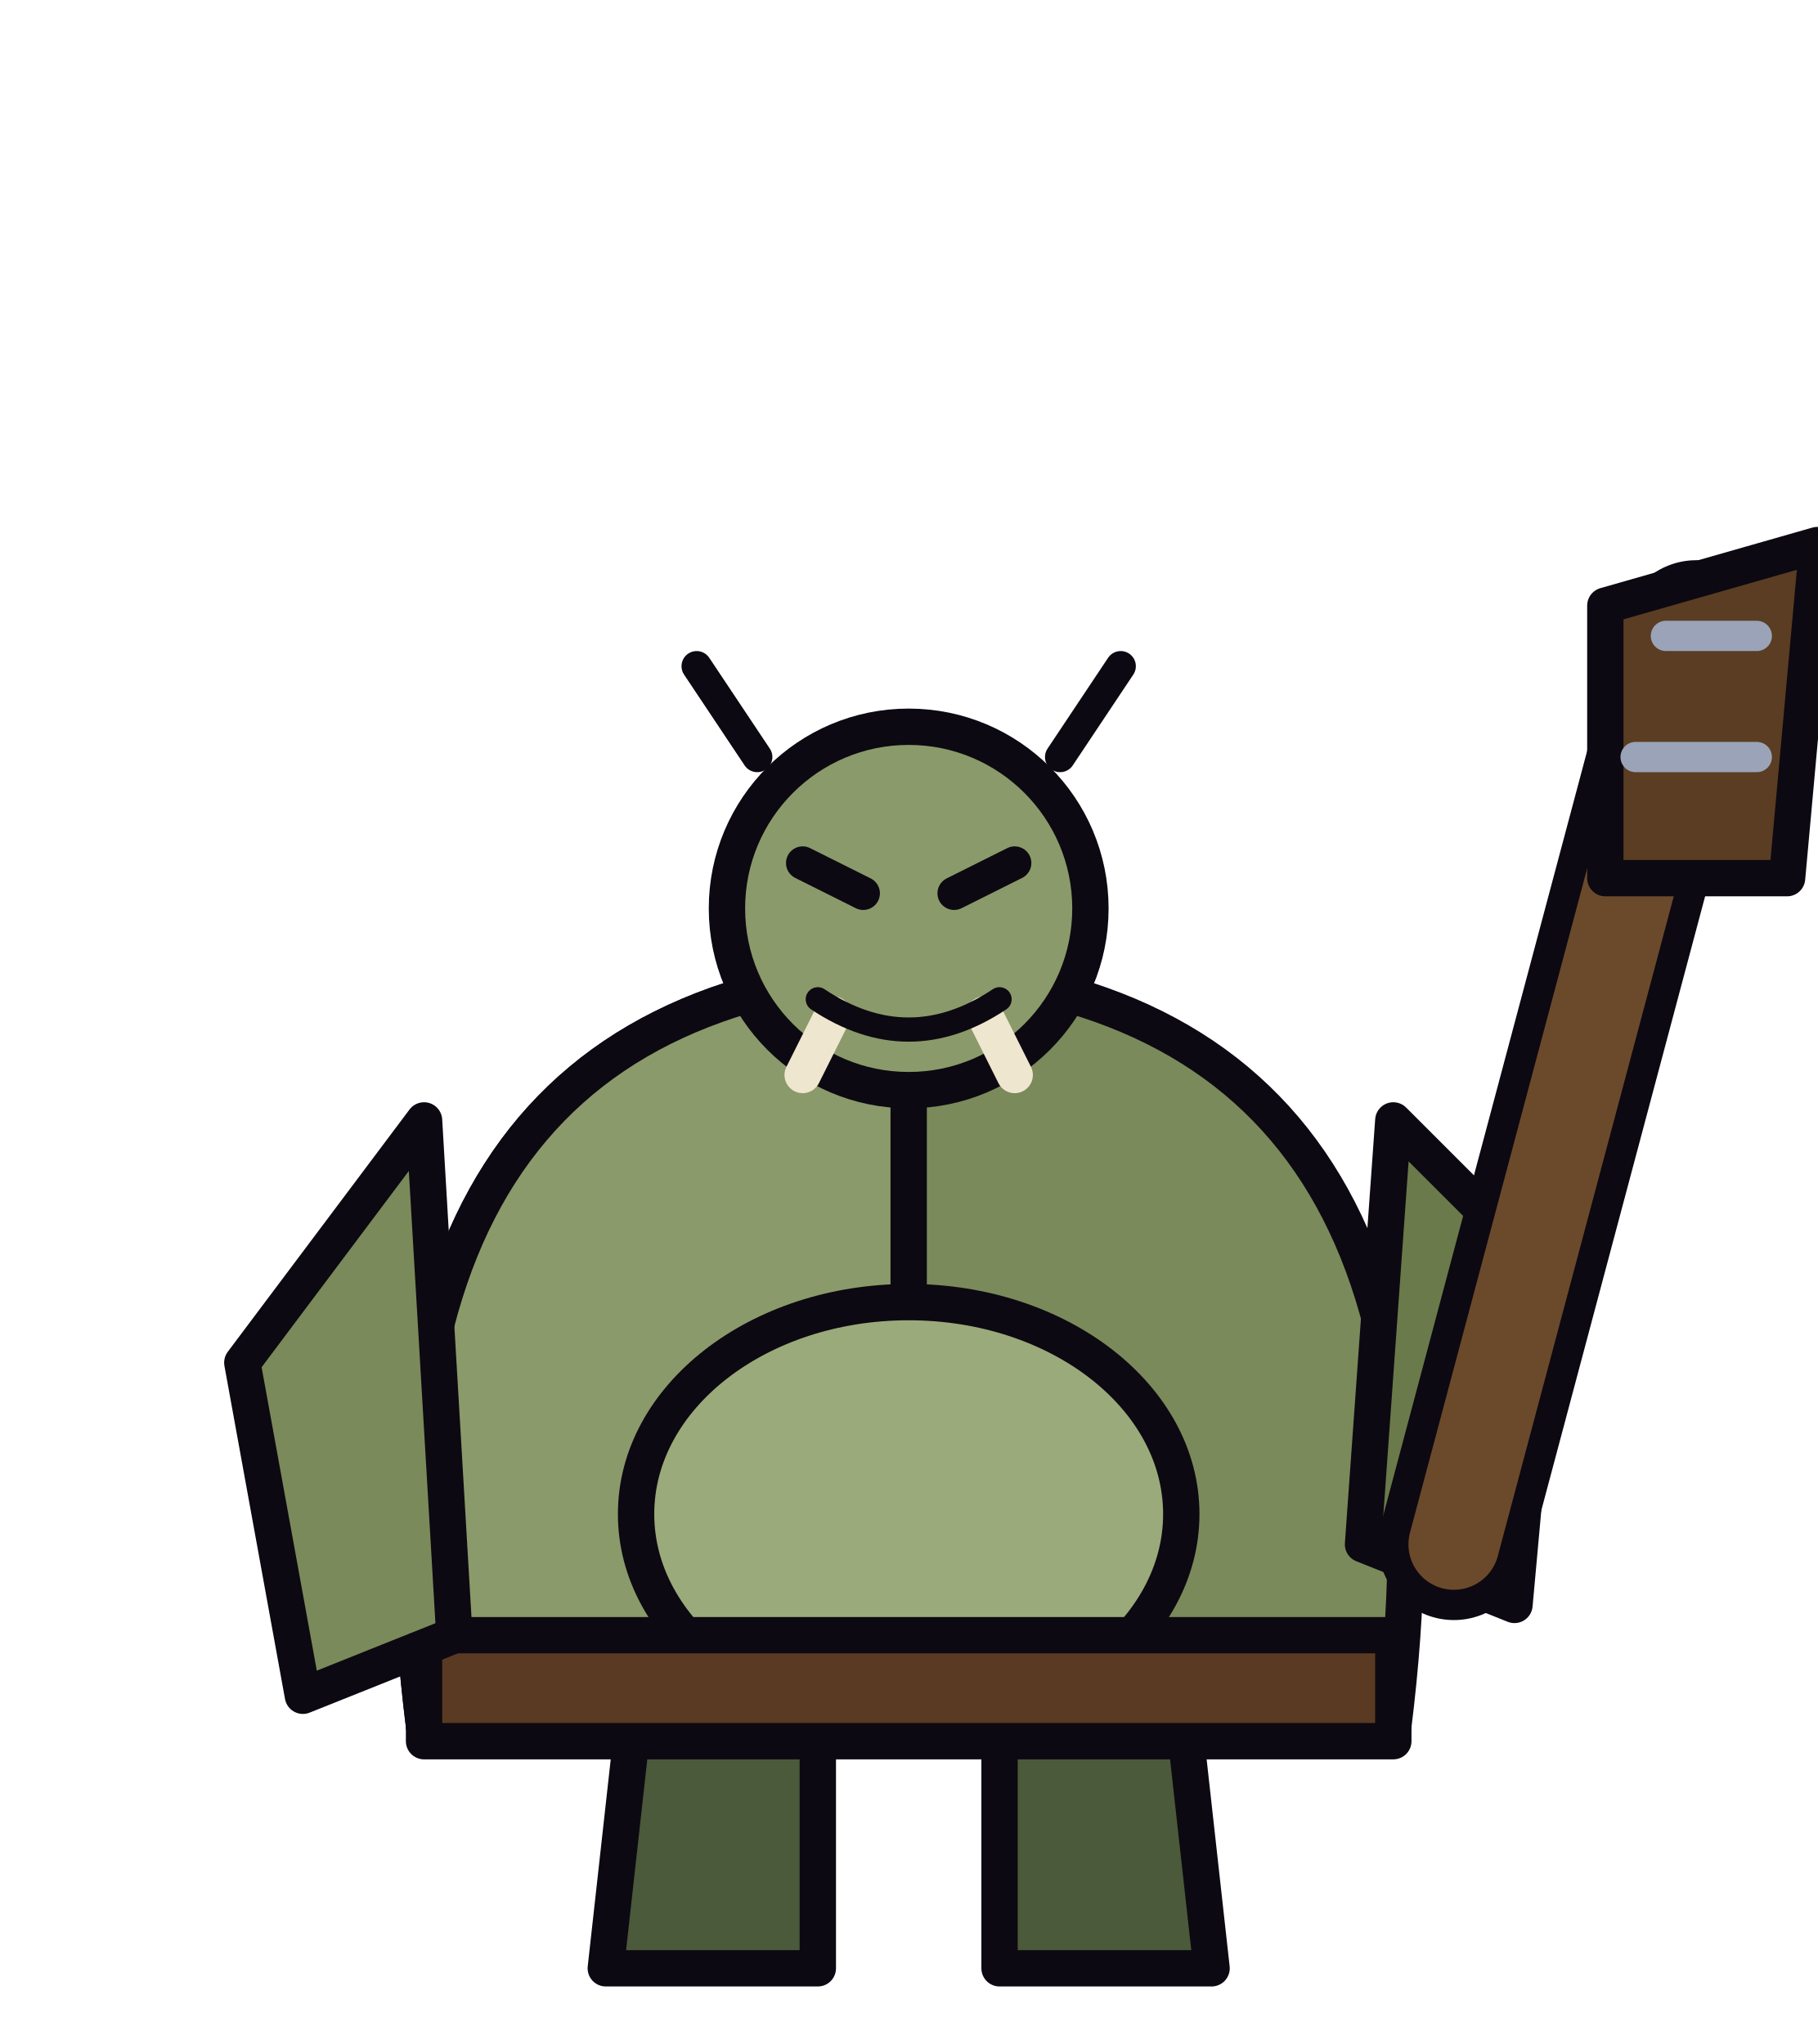
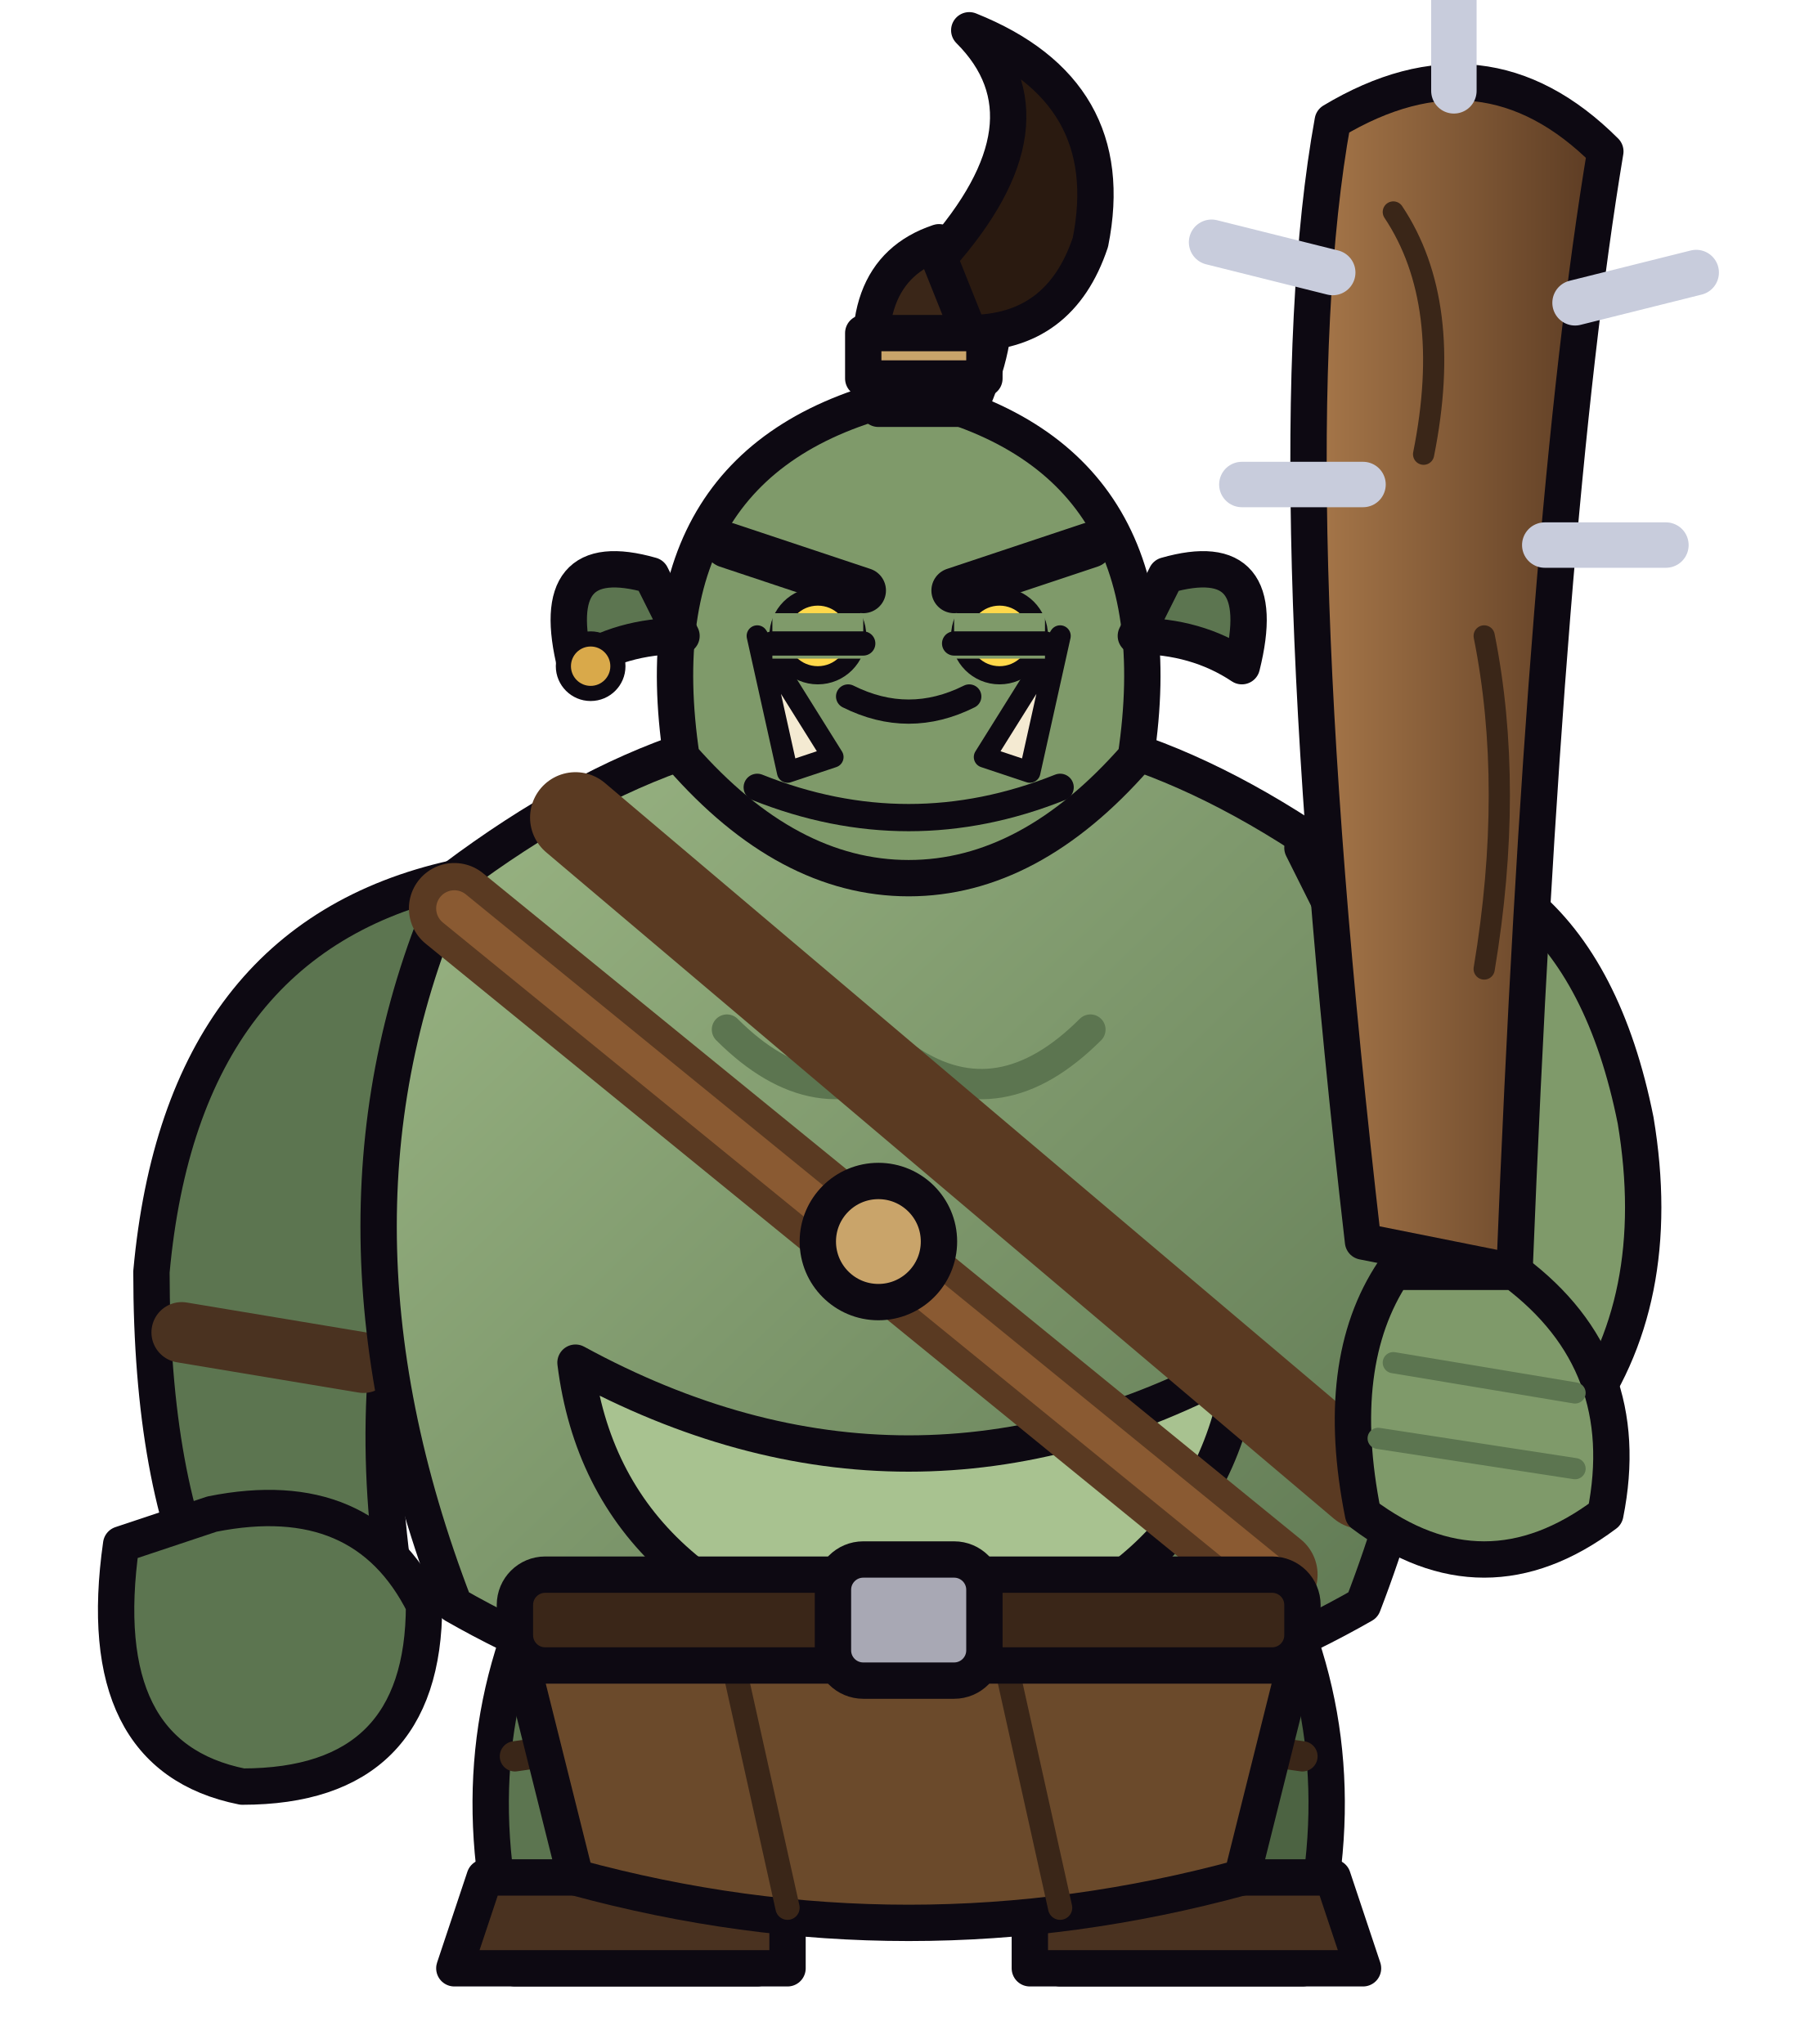
<svg xmlns="http://www.w3.org/2000/svg" viewBox="-60 -130 120 135" width="240" height="270">
+   <defs>
+     <linearGradient id="gr-sk" x1="0" y1="0" x2="1" y2="1">
+       <stop offset="0" stop-color="#9db886" />
+       <stop offset="1" stop-color="#5c7550" />
+     </linearGradient>
+     <linearGradient id="gr-cl" x1="0" y1="0" x2="1" y2="0">
+       <stop offset="0" stop-color="#a8784a" />
+       <stop offset="1" stop-color="#5a3a22" />
+     </linearGradient>
+   </defs>
  <g stroke="#0d0912" stroke-width="2.4" stroke-linejoin="round" stroke-linecap="round">
-     <path d="M-20 0 L-18 -18 L-6 -18 L-6 0 Z M20 0 L18 -18 L6 -18 L6 0 Z" fill="#4a5a3a" />
-     <path d="M-32 -16 Q-38 -64 0 -66 Q38 -64 32 -16 Z" fill="#7a8a5a" />
-     <path d="M-32 -16 Q-38 -64 0 -66 L0 -16 Z" fill="#8a9a6a" />
-     <ellipse cx="0" cy="-30" rx="18" ry="14" fill="#9aaa7a" />
-     <rect x="-32" y="-22" width="64" height="7" fill="#5a3a22" />
-     <path d="M-32 -56 L-44 -40 L-40 -18 L-30 -22 Z" fill="#7a8a5a" />
-     <path d="M32 -56 L42 -46 L40 -24 L30 -28 Z" fill="#6a7a4a" />
-     <path d="M36 -28 L52 -88" stroke="#0d0912" stroke-width="10" />
-     <path d="M36 -28 L52 -88" stroke="#6b4a2b" stroke-width="6" />
-     <path d="M46 -90 L60 -94 L58 -72 L46 -72 Z" fill="#5a3d22" />
-     <path d="M50 -88 L56 -88 M48 -80 L56 -80" stroke="#9aa3b8" stroke-width="2" />
-     <circle cx="0" cy="-70" r="12" fill="#8a9a6a" />
-     <path d="M-5 -63 L-7 -59 M5 -63 L7 -59" stroke="#efe6cf" stroke-width="2.4" />
-     <path d="M-7 -73 L-3 -71 M3 -71 L7 -73" stroke-width="2.2" />
-     <path d="M-6 -64 Q0 -60 6 -64" fill="none" stroke-width="1.6" />
-     <path d="M-10 -80 L-14 -86 M10 -80 L14 -86" stroke-width="2" />
+     <path d="M-26 0 Q-30 -14 -24 -26 L-8 -26 Q-8 -12 -10 0 Z" fill="#5c7550" />
+     <path d="M26 0 Q30 -14 24 -26 L8 -26 Q8 -12 10 0 Z" fill="#4c6342" />
+     <path d="M-30 0 L-28 -6 L-8 -6 L-8 0 Z M30 0 L28 -6 L8 -6 L8 0 Z" fill="#4a3220" />
+     <path d="M-26 -14 L-12 -16 M26 -14 L12 -16" stroke="#3a2618" stroke-width="2" />
+     <g>
+       <animateTransform attributeName="transform" type="translate" values="0 -0.00;0 -0.66;0 -1.14;0 -1.32;0 -1.14;0 -0.66;0 -0.00;0 0.66;0 1.14;0 1.32;0 1.14;0 0.66;0 0.00" dur="3.6s" begin="0.00s" repeatCount="indefinite" />
+       <g>
+         <animateTransform attributeName="transform" type="rotate" values="0.00 -30 -66;1.00 -30 -66;1.73 -30 -66;2.00 -30 -66;1.73 -30 -66;1.00 -30 -66;0.00 -30 -66;-1.00 -30 -66;-1.73 -30 -66;-2.00 -30 -66;-1.73 -30 -66;-1.00 -30 -66;-0.00 -30 -66" dur="3.6s" begin="-1.26s" repeatCount="indefinite" />
+         <path d="M-30 -72 Q-48 -68 -50 -46 Q-50 -32 -46 -24 L-34 -26 Q-36 -40 -32 -52 Z" fill="#5c7550" />
+         <path d="M-52 -28 Q-54 -14 -44 -12 Q-32 -12 -32 -24 Q-36 -32 -46 -30 Z" fill="#5c7550" />
+         <path d="M-48 -42 L-36 -40" stroke="#4a3220" stroke-width="4" />
+       </g>
+     </g>
+     <g transform="translate(0 -22)">
+       <g>
+         <animateTransform attributeName="transform" type="scale" values="1 1;1 1.015;1 1.026;1 1.03;1 1.026;1 1.015;1 1;1 0.985;1 0.974;1 0.97;1 0.974;1 0.985;1 1" dur="3.6s" begin="0.00s" repeatCount="indefinite" />
+         <g transform="translate(0 22)">
+           <path d="M-30 -24 Q-40 -50 -30 -72 Q-14 -84 0 -82 Q14 -84 30 -72 Q40 -50 30 -24 Q16 -16 0 -16 Q-16 -16 -30 -24 Z" fill="url(#gr-sk)" />
+           <path d="M-22 -40 Q0 -28 22 -40 Q20 -24 0 -20 Q-20 -24 -22 -40 Z" fill="#a8c290" />
+           <path d="M-12 -62 Q-6 -56 0 -60 Q6 -56 12 -62" fill="none" stroke="#5c7550" stroke-width="2" />
+           <path d="M-30 -70 L24 -26 M-22 -76 L30 -32" stroke="#5a3a22" stroke-width="6" />
+           <path d="M-30 -70 L24 -26" stroke="#8a5a32" stroke-width="2.4" />
+           <circle cx="-2" cy="-48" r="4" fill="#c9a46a" />
+           <path d="M-26 -22 L26 -22 L22 -6 Q0 0 -22 -6 Z" fill="#6b4a2b" />
+           <path d="M-12 -22 L-8 -4 M6 -22 L10 -4" stroke="#3a2618" stroke-width="1.6" />
+           <rect x="-26" y="-26" width="52" height="6" rx="2" fill="#3a2618" />
+           <rect x="-5" y="-27" width="10" height="8" rx="2" fill="#a8a8b4" />
+         </g>
+       </g>
+     </g>
+     <g>
+       <animateTransform attributeName="transform" type="translate" values="0 -0.00;0 -0.87;0 -1.51;0 -1.74;0 -1.51;0 -0.87;0 -0.00;0 0.87;0 1.51;0 1.74;0 1.51;0 0.87;0 0.00" dur="3.6s" begin="0.00s" repeatCount="indefinite" />
+       <g>
+         <animateTransform attributeName="transform" type="rotate" values="0.00 0 -80;1.00 0 -80;1.73 0 -80;2.00 0 -80;1.73 0 -80;1.00 0 -80;0.00 0 -80;-1.00 0 -80;-1.73 0 -80;-2.00 0 -80;-1.73 0 -80;-1.00 0 -80;-0.00 0 -80" dur="3.6s" begin="-0.46s" repeatCount="indefinite" />
+         <path d="M-15 -80 Q-18 -100 0 -104 Q18 -100 15 -80 Q8 -72 0 -72 Q-8 -72 -15 -80 Z" fill="#7f9a6a" />
+         <path d="M-12 -94 L-3 -91 M12 -94 L3 -91" stroke-width="3" />
+         <circle cx="-6" cy="-88" r="2.6" fill="#ffd84a" stroke-width="1.2" />
+         <circle cx="6" cy="-88" r="2.6" fill="#ffd84a" stroke-width="1.2" />
+         <path d="M-4 -84 Q0 -82 4 -84" fill="none" stroke-width="1.6" />
+         <path d="M-10 -78 Q0 -74 10 -78" fill="none" stroke-width="1.8" />
+         <path d="M-8 -79 L-10 -88 L-5 -80 Z M8 -79 L10 -88 L5 -80 Z" fill="#f4ead2" stroke-width="1.4" />
+         <path d="M-17 -92 Q-24 -94 -22 -86 Q-19 -88 -15 -88 Z M17 -92 Q24 -94 22 -86 Q19 -88 15 -88 Z" fill="#5c7550" />
+         <circle cx="-21" cy="-86" r="1.8" fill="#d9a94a" stroke-width="1" />
+       </g>
+     </g>
+     <g>
+       <animateTransform attributeName="transform" type="translate" values="0 -0.00;0 -0.99;0 -1.71;0 -1.98;0 -1.71;0 -0.99;0 -0.00;0 0.99;0 1.71;0 1.98;0 1.71;0 0.99;0 0.00" dur="3.6s" begin="0.00s" repeatCount="indefinite" />
+       <g>
+         <animate attributeName="opacity" values="0;0;1;0" keyTimes="0;0.955;0.97;1" calcMode="discrete" dur="5.3s" begin="0.00s" repeatCount="indefinite" />
+         <path d="M-9 -89.5 L-3 -89.5 L-3 -86.5 L-9 -86.5 Z M3 -89.5 L9 -89.5 L9 -86.5 L3 -86.5 Z" fill="#7f9a6a" stroke="none" />
+         <path d="M-9 -87.5 L-3 -87.5 M3 -87.5 L9 -87.5" stroke-width="1.6" />
+       </g>
+     </g>
+     <g>
+       <animateTransform attributeName="transform" type="translate" values="0 -0.00;0 -1.21;0 -2.10;0 -2.43;0 -2.10;0 -1.21;0 -0.00;0 1.21;0 2.10;0 2.43;0 2.10;0 1.22;0 0.00" dur="3.6s" begin="0.00s" repeatCount="indefinite" />
+       <g>
+         <animateTransform attributeName="transform" type="rotate" values="0.00 0 -103;4.50 0 -103;7.79 0 -103;9.00 0 -103;7.79 0 -103;4.50 0 -103;0.00 0 -103;-4.50 0 -103;-7.79 0 -103;-9.00 0 -103;-7.79 0 -103;-4.50 0 -103;-0.00 0 -103" dur="1.8s" begin="-0.37s" repeatCount="indefinite" />
+         <path d="M-2 -103 Q-4 -112 2 -114 Q8 -112 4 -103 Z" fill="#3a2618" />
+         <path d="M2 -113 Q10 -122 4 -128 Q14 -124 12 -114 Q10 -108 4 -108 Z" fill="#2a1a10" />
+         <rect x="-3" y="-108" width="8" height="3" fill="#c9a46a" />
+       </g>
+     </g>
+     <g>
+       <animateTransform attributeName="transform" type="translate" values="0 -0.00;0 -0.66;0 -1.14;0 -1.32;0 -1.14;0 -0.66;0 -0.00;0 0.66;0 1.14;0 1.32;0 1.14;0 0.66;0 0.00" dur="3.6s" begin="0.00s" repeatCount="indefinite" />
+       <g>
+         <animateTransform attributeName="transform" type="rotate" values="0.00 30 -66;1.25 30 -66;2.17 30 -66;2.50 30 -66;2.17 30 -66;1.25 30 -66;0.00 30 -66;-1.25 30 -66;-2.17 30 -66;-2.50 30 -66;-2.17 30 -66;-1.25 30 -66;-0.00 30 -66" dur="3.6s" begin="-0.11s" repeatCount="indefinite" />
+         <path d="M26 -74 Q44 -76 48 -56 Q50 -44 44 -36 L34 -40 Q38 -48 34 -58 Z" fill="#7f9a6a" />
+         <path d="M30 -48 Q24 -100 28 -122 Q38 -128 46 -120 Q42 -96 40 -46 Z" fill="url(#gr-cl)" />
+         <path d="M28 -112 L20 -114 M30 -98 L22 -98 M44 -110 L52 -112 M42 -94 L50 -94 M36 -124 L36 -132" stroke="#c8ccdc" stroke-width="3" />
+         <path d="M32 -116 Q36 -110 34 -100 M38 -88 Q40 -78 38 -66" fill="none" stroke="#3a2618" stroke-width="1.4" />
+         <path d="M40 -46 Q48 -40 46 -30 Q38 -24 30 -30 Q28 -40 32 -46 Z" fill="#7f9a6a" />
+         <path d="M32 -40 L44 -38 M31 -35 L44 -33" stroke="#5c7550" stroke-width="1.4" />
+       </g>
+     </g>
  </g>
</svg>
